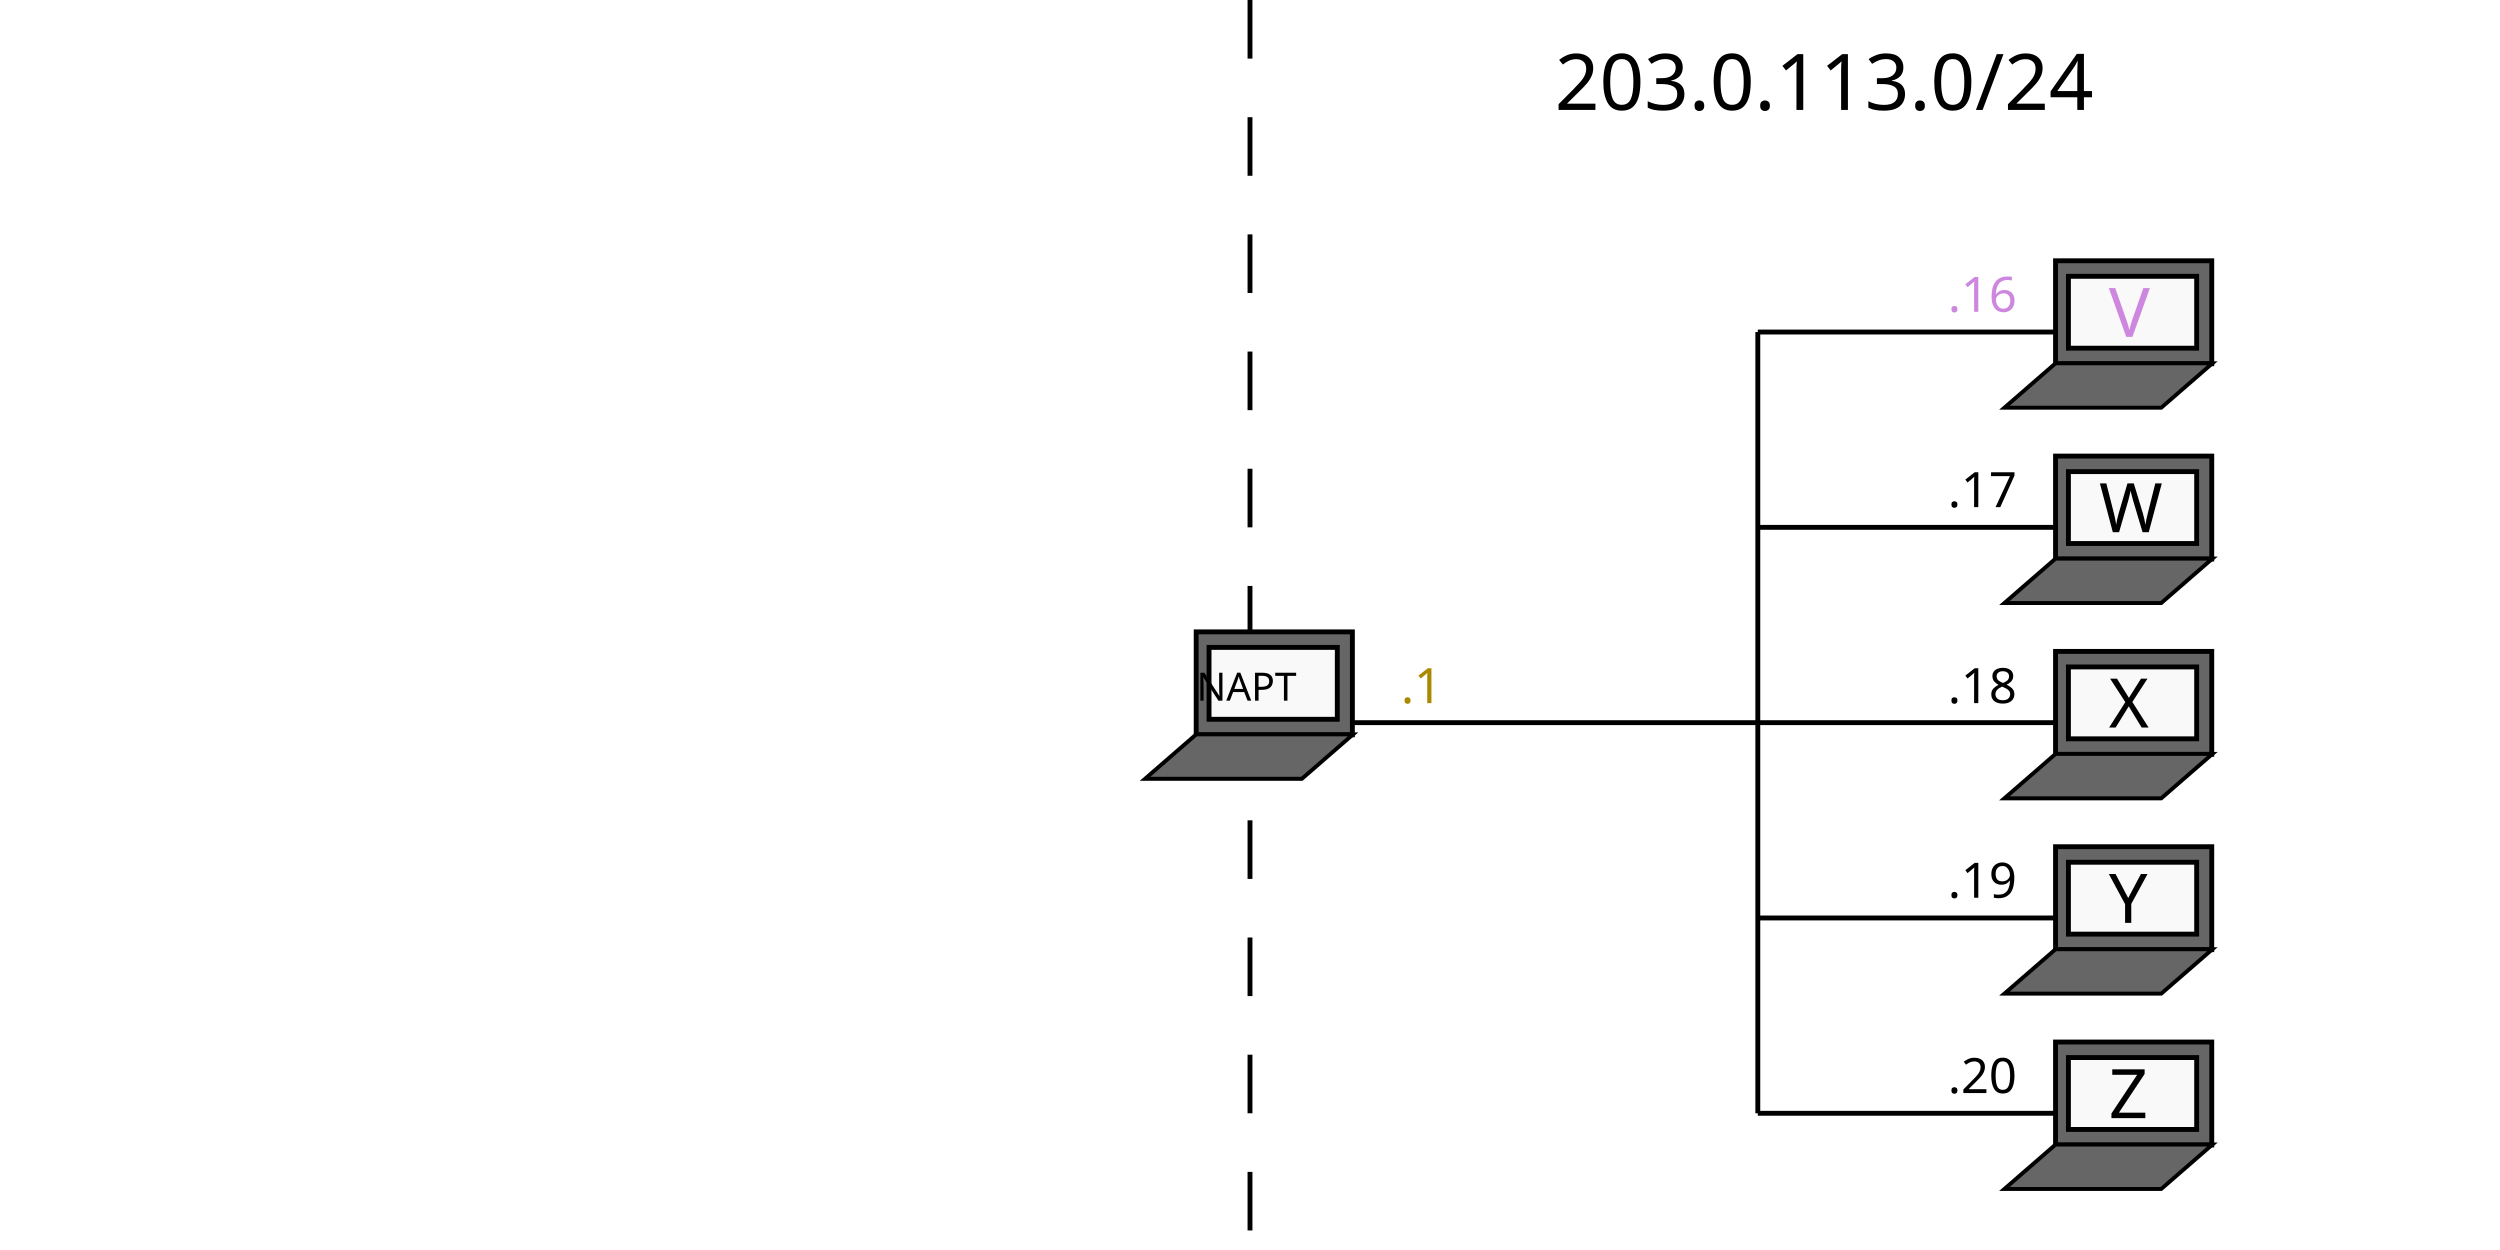
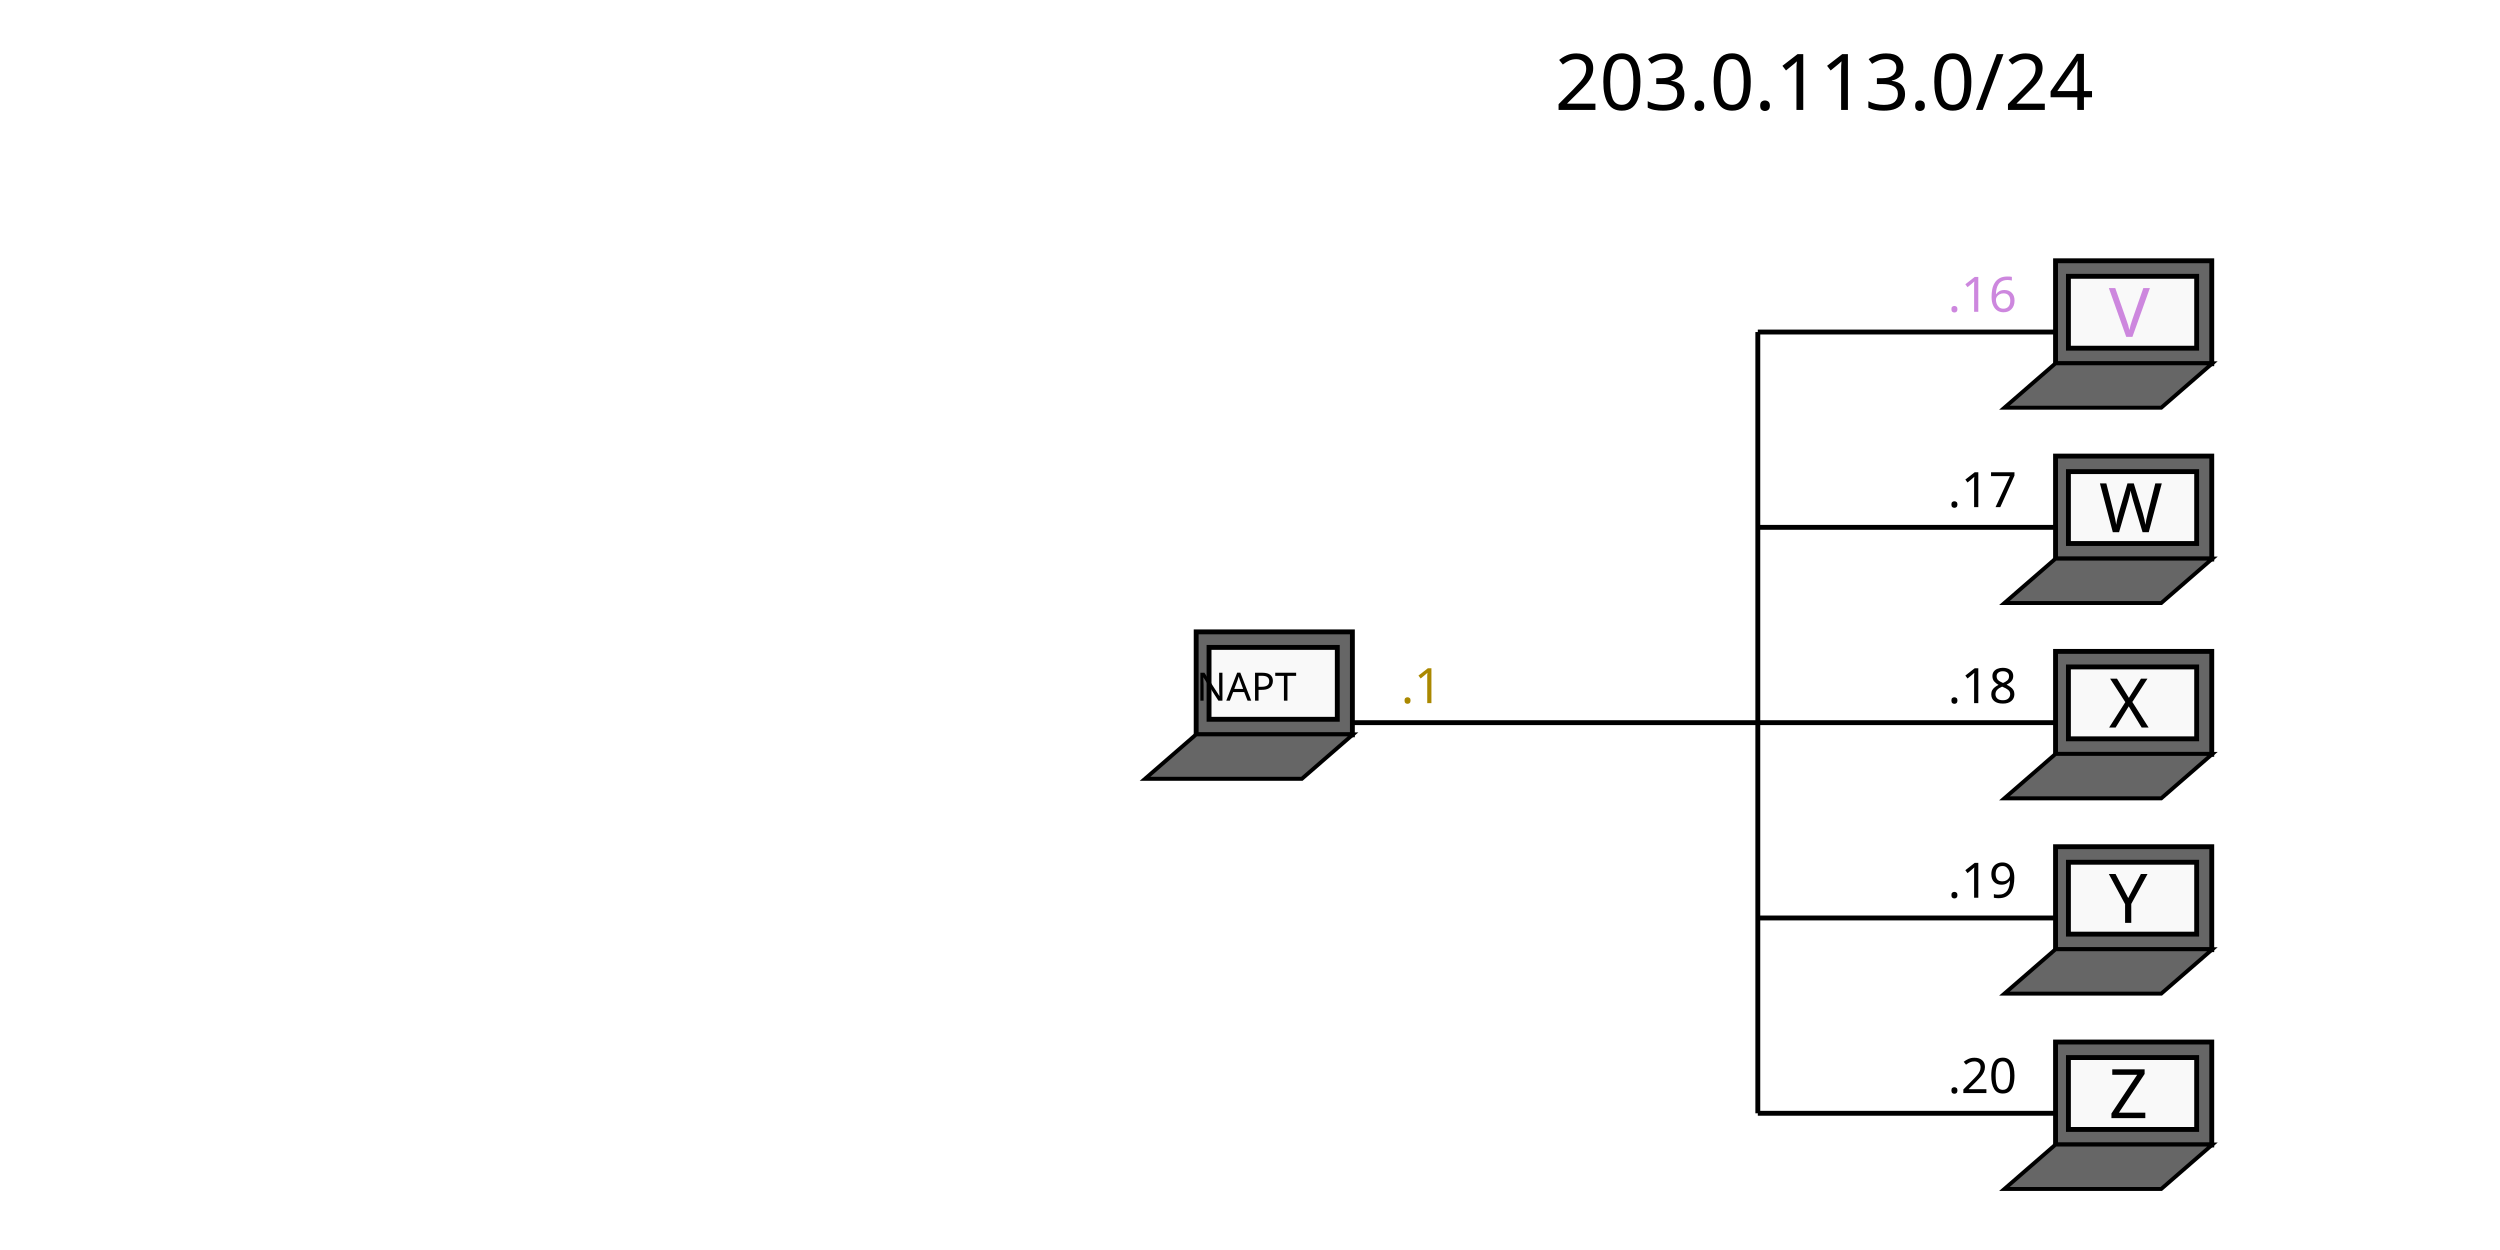
<svg xmlns="http://www.w3.org/2000/svg" width="512" height="256" id="svg2" version="1.1">
  <defs id="defs4" />
  <g id="layer1" transform="translate(0,-796.3622)" style="display:inline">
-     <path style="fill:none;stroke:#000000;stroke-width:1;stroke-linecap:butt;stroke-linejoin:miter;stroke-miterlimit:4;stroke-opacity:1;stroke-dasharray:12, 12;stroke-dashoffset:0" d="m 256,0 0,256" id="path3102" transform="translate(0,796.3622)" />
    <path style="fill:none;stroke:#000000;stroke-width:1px;stroke-linecap:butt;stroke-linejoin:miter;stroke-opacity:1" d="M 256,944.362 H 440" id="path3829" />
    <text xml:space="preserve" style="font-size:10px;font-style:normal;font-weight:normal;line-height:125%;letter-spacing:0px;word-spacing:0px;fill:#aa8800;fill-opacity:1;stroke:none;font-family:Sans;" x="286.931" y="940.362" id="text3859">
      <tspan id="tspan3861" x="286.931" y="940.362">.1</tspan>
    </text>
    <path id="path3032" d="m 360,864.362 80,0" style="fill:none;stroke:#000000;stroke-width:1px;stroke-linecap:butt;stroke-linejoin:miter;stroke-opacity:1" />
    <path style="fill:none;stroke:#000000;stroke-width:1px;stroke-linecap:butt;stroke-linejoin:miter;stroke-opacity:1" d="m 360,904.362 80,0" id="path3034" />
    <path style="fill:none;stroke:#000000;stroke-width:1px;stroke-linecap:butt;stroke-linejoin:miter;stroke-opacity:1" d="m 360,984.362 80,0" id="path3036" />
    <path id="path3038" d="m 360,1024.362 80,0" style="fill:none;stroke:#000000;stroke-width:1px;stroke-linecap:butt;stroke-linejoin:miter;stroke-opacity:1" />
    <path id="path3040" d="m 360,1024.362 0,-160" style="fill:none;stroke:#000000;stroke-width:1px;stroke-linecap:butt;stroke-linejoin:miter;stroke-opacity:1" />
    <g id="use3022" style="display:inline" transform="matrix(0.7270794,0,0,0.7270794,400.9813,58.80632)">
      <rect style="fill:#666666;stroke:#000000;stroke-width:1.375;stroke-miterlimit:4;stroke-dasharray:none" id="rect950" width="44" height="29" x="27.5" y="163.5" transform="translate(0,924.3622)" />
      <rect style="fill:#666666;stroke:#000000;stroke-width:1.699;stroke-miterlimit:4;stroke-dasharray:none" id="rect952" width="44.176" height="19.089" x="1313.716" y="1703.361" transform="matrix(1,0,-0.7551013,0.6556081,0,0)" />
      <rect transform="translate(0,924.3622)" style="fill:#f9f9f9;stroke:#000000;stroke-width:1.375;stroke-miterlimit:4;stroke-dasharray:none" id="rect954" width="36.125" height="20.25" x="31.125" y="167.875" />
    </g>
    <g id="use3024" style="display:inline" transform="matrix(0.7270794,0,0,0.7270794,400.9813,98.80632)">
      <rect style="fill:#666666;stroke:#000000;stroke-width:1.375;stroke-miterlimit:4;stroke-dasharray:none" id="rect958" width="44" height="29" x="27.5" y="163.5" transform="translate(0,924.3622)" />
      <rect style="fill:#666666;stroke:#000000;stroke-width:1.699;stroke-miterlimit:4;stroke-dasharray:none" id="rect960" width="44.176" height="19.089" x="1313.716" y="1703.361" transform="matrix(1,0,-0.7551013,0.6556081,0,0)" />
      <rect transform="translate(0,924.3622)" style="fill:#f9f9f9;stroke:#000000;stroke-width:1.375;stroke-miterlimit:4;stroke-dasharray:none" id="rect962" width="36.125" height="20.25" x="31.125" y="167.875" />
    </g>
    <g id="use3026" style="display:inline" transform="matrix(0.7270794,0,0,0.7270794,400.9813,138.8063)">
      <rect style="fill:#666666;stroke:#000000;stroke-width:1.375;stroke-miterlimit:4;stroke-dasharray:none" id="rect966" width="44" height="29" x="27.5" y="163.5" transform="translate(0,924.3622)" />
      <rect style="fill:#666666;stroke:#000000;stroke-width:1.699;stroke-miterlimit:4;stroke-dasharray:none" id="rect968" width="44.176" height="19.089" x="1313.716" y="1703.361" transform="matrix(1,0,-0.7551013,0.6556081,0,0)" />
      <rect transform="translate(0,924.3622)" style="fill:#f9f9f9;stroke:#000000;stroke-width:1.375;stroke-miterlimit:4;stroke-dasharray:none" id="rect970" width="36.125" height="20.25" x="31.125" y="167.875" />
    </g>
    <g id="use3028" style="display:inline" transform="matrix(0.7270794,0,0,0.7270794,400.9813,178.8063)">
      <rect style="fill:#666666;stroke:#000000;stroke-width:1.375;stroke-miterlimit:4;stroke-dasharray:none" id="rect974" width="44" height="29" x="27.5" y="163.5" transform="translate(0,924.3622)" />
      <rect style="fill:#666666;stroke:#000000;stroke-width:1.699;stroke-miterlimit:4;stroke-dasharray:none" id="rect976" width="44.176" height="19.089" x="1313.716" y="1703.361" transform="matrix(1,0,-0.7551013,0.6556081,0,0)" />
      <rect transform="translate(0,924.3622)" style="fill:#f9f9f9;stroke:#000000;stroke-width:1.375;stroke-miterlimit:4;stroke-dasharray:none" id="rect978" width="36.125" height="20.25" x="31.125" y="167.875" />
    </g>
    <g id="use3030" style="display:inline" transform="matrix(0.7270794,0,0,0.7270794,400.9813,218.8063)">
      <rect style="fill:#666666;stroke:#000000;stroke-width:1.375;stroke-miterlimit:4;stroke-dasharray:none" id="rect982" width="44" height="29" x="27.5" y="163.5" transform="translate(0,924.3622)" />
      <rect style="fill:#666666;stroke:#000000;stroke-width:1.699;stroke-miterlimit:4;stroke-dasharray:none" id="rect984" width="44.176" height="19.089" x="1313.716" y="1703.361" transform="matrix(1,0,-0.7551013,0.6556081,0,0)" />
      <rect transform="translate(0,924.3622)" style="fill:#f9f9f9;stroke:#000000;stroke-width:1.375;stroke-miterlimit:4;stroke-dasharray:none" id="rect986" width="36.125" height="20.25" x="31.125" y="167.875" />
    </g>
    <text id="text3062" y="865.362" x="431.891" style="font-size:14px;font-style:normal;font-weight:normal;line-height:125%;letter-spacing:0px;word-spacing:0px;fill:#cd87de;fill-opacity:1;stroke:none;font-family:Sans;" xml:space="preserve">
      <tspan y="865.362" x="431.891" id="tspan3064">V</tspan>
    </text>
    <text xml:space="preserve" style="font-size:14px;font-style:normal;font-weight:normal;line-height:125%;letter-spacing:0px;word-spacing:0px;fill:#000000;fill-opacity:1;stroke:none;font-family:Sans" x="429.891" y="905.362" id="text3066">
      <tspan id="tspan3068" x="429.891" y="905.362">W</tspan>
    </text>
    <text id="text3070" y="945.362" x="431.891" style="font-size:14px;font-style:normal;font-weight:normal;line-height:125%;letter-spacing:0px;word-spacing:0px;fill:#000000;fill-opacity:1;stroke:none;font-family:Sans" xml:space="preserve">
      <tspan y="945.362" x="431.891" id="tspan3072">X</tspan>
    </text>
    <text xml:space="preserve" style="font-size:14px;font-style:normal;font-weight:normal;line-height:125%;letter-spacing:0px;word-spacing:0px;fill:#000000;fill-opacity:1;stroke:none;font-family:Sans" x="431.891" y="985.362" id="text3074">
      <tspan id="tspan3076" x="431.891" y="985.362">Y</tspan>
    </text>
    <text id="text3078" y="1025.362" x="431.891" style="font-size:14px;font-style:normal;font-weight:normal;line-height:125%;letter-spacing:0px;word-spacing:0px;fill:#000000;fill-opacity:1;stroke:none;font-family:Sans" xml:space="preserve">
      <tspan y="1025.362" x="431.891" id="tspan3080">Z</tspan>
    </text>
    <text id="text3082" y="860.221" x="398.931" style="font-size:10px;font-style:normal;font-weight:normal;line-height:125%;letter-spacing:0px;word-spacing:0px;fill:#cd87de;fill-opacity:1;stroke:none;font-family:Sans;" xml:space="preserve">
      <tspan y="860.221" x="398.931" id="tspan3084">.16</tspan>
    </text>
    <text xml:space="preserve" style="font-size:10px;font-style:normal;font-weight:normal;line-height:125%;letter-spacing:0px;word-spacing:0px;fill:#000000;fill-opacity:1;stroke:none;font-family:Sans" x="398.931" y="900.221" id="text3086">
      <tspan id="tspan3088" x="398.931" y="900.221">.17</tspan>
    </text>
    <text id="text3090" y="940.362" x="398.931" style="font-size:10px;font-style:normal;font-weight:normal;line-height:125%;letter-spacing:0px;word-spacing:0px;fill:#000000;fill-opacity:1;stroke:none;font-family:Sans" xml:space="preserve">
      <tspan y="940.362" x="398.931" id="tspan3092">.18</tspan>
    </text>
    <text xml:space="preserve" style="font-size:10px;font-style:normal;font-weight:normal;line-height:125%;letter-spacing:0px;word-spacing:0px;fill:#000000;fill-opacity:1;stroke:none;font-family:Sans" x="398.931" y="980.221" id="text3094">
      <tspan id="tspan3096" x="398.931" y="980.221">.19</tspan>
    </text>
    <text id="text3098" y="1020.221" x="398.931" style="font-size:10px;font-style:normal;font-weight:normal;line-height:125%;letter-spacing:0px;word-spacing:0px;fill:#000000;fill-opacity:1;stroke:none;font-family:Sans" xml:space="preserve">
      <tspan y="1020.221" x="398.931" id="tspan3100">.20</tspan>
    </text>
    <text id="text3876" y="818.878" x="384" style="font-size:16px;font-style:normal;font-weight:normal;text-align:center;line-height:125%;letter-spacing:0px;word-spacing:0px;text-anchor:middle;fill:#000000;fill-opacity:1;stroke:none;font-family:Sans" xml:space="preserve">
      <tspan y="818.878" x="384" id="tspan3878">203.0.113.0/24</tspan>
    </text>
    <g id="g998" style="display:inline" transform="matrix(0.7270794,0,0,0.7270794,224.9813,134.8063)">
      <rect style="fill:#666666;stroke:#000000;stroke-width:1.375;stroke-miterlimit:4;stroke-dasharray:none" id="rect992" width="44" height="29" x="27.5" y="163.5" transform="translate(0,924.3622)" />
      <rect style="fill:#666666;stroke:#000000;stroke-width:1.699;stroke-miterlimit:4;stroke-dasharray:none" id="rect994" width="44.176" height="19.089" x="1313.716" y="1703.361" transform="matrix(1,0,-0.7551013,0.6556081,0,0)" />
      <rect transform="translate(0,924.3622)" style="fill:#f9f9f9;stroke:#000000;stroke-width:1.375;stroke-miterlimit:4;stroke-dasharray:none" id="rect996" width="36.125" height="20.25" x="31.125" y="167.875" />
    </g>
    <text xml:space="preserve" style="font-size:8px;line-height:1.25;font-family:sans-serif;text-align:center;letter-spacing:0px;text-anchor:middle" x="260.5" y="939.862" id="text1002">
      <tspan id="tspan1000" x="260.5" y="939.862">NAPT</tspan>
    </text>
  </g>
</svg>
